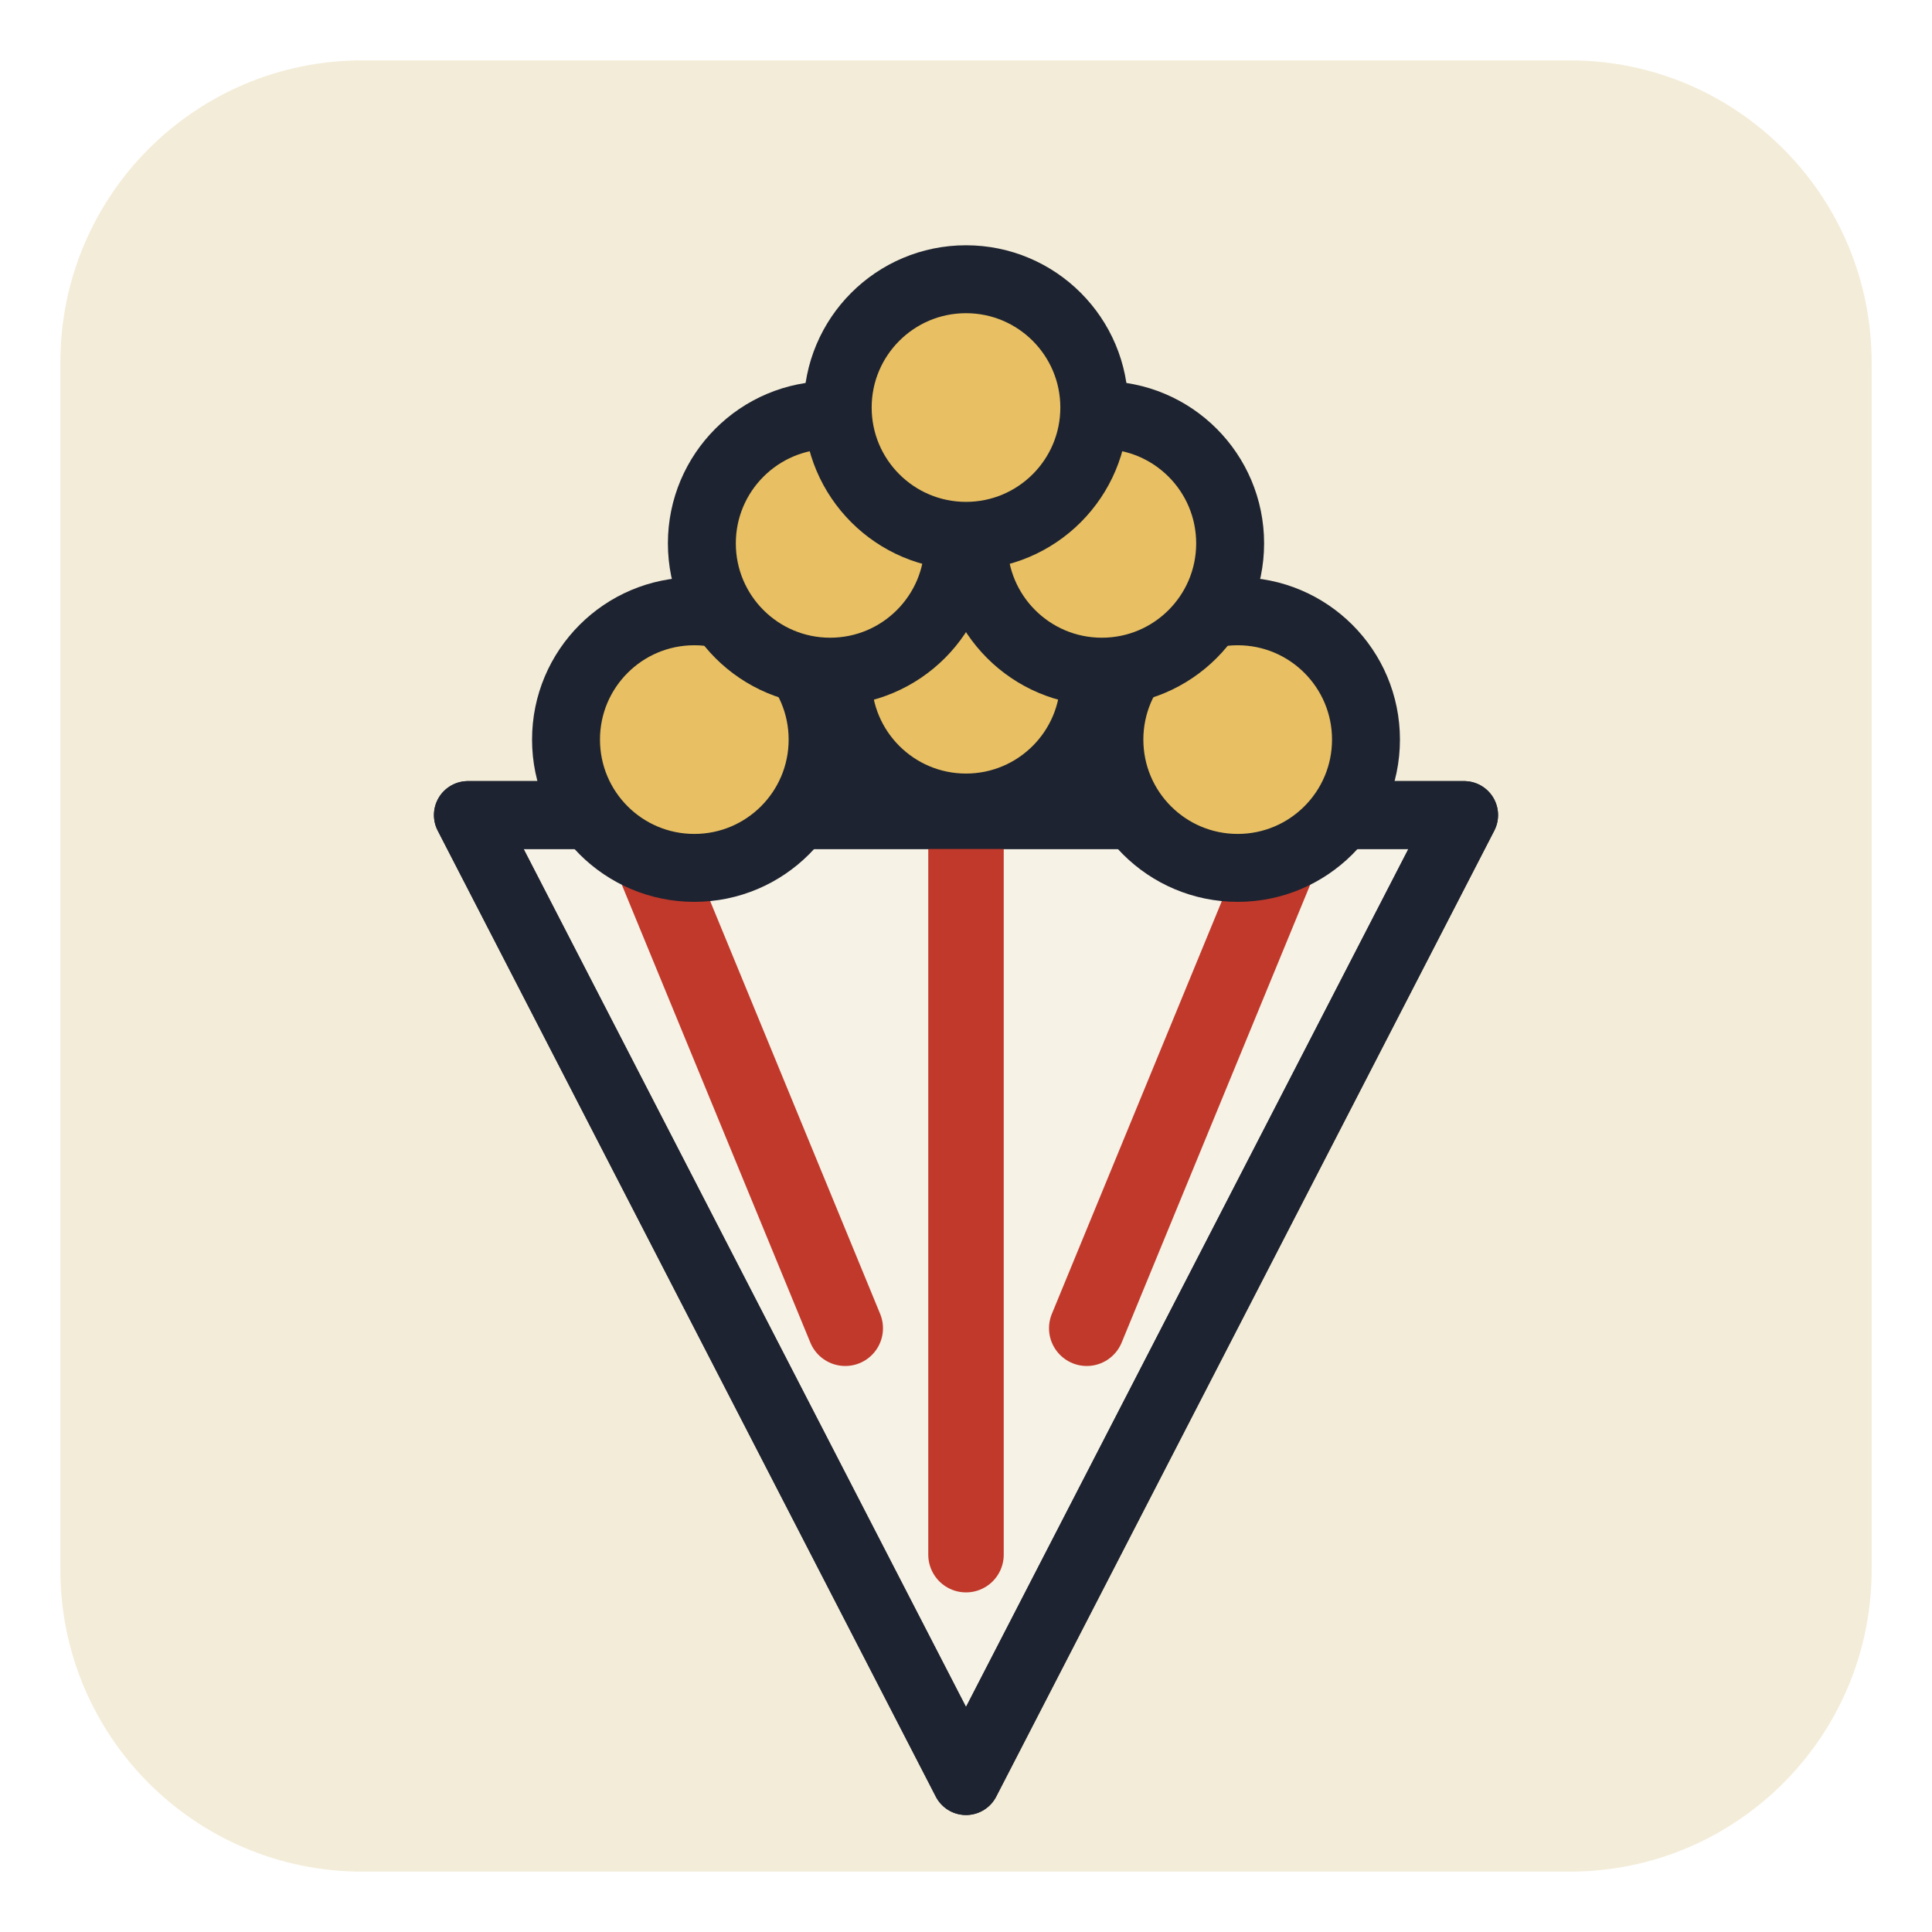
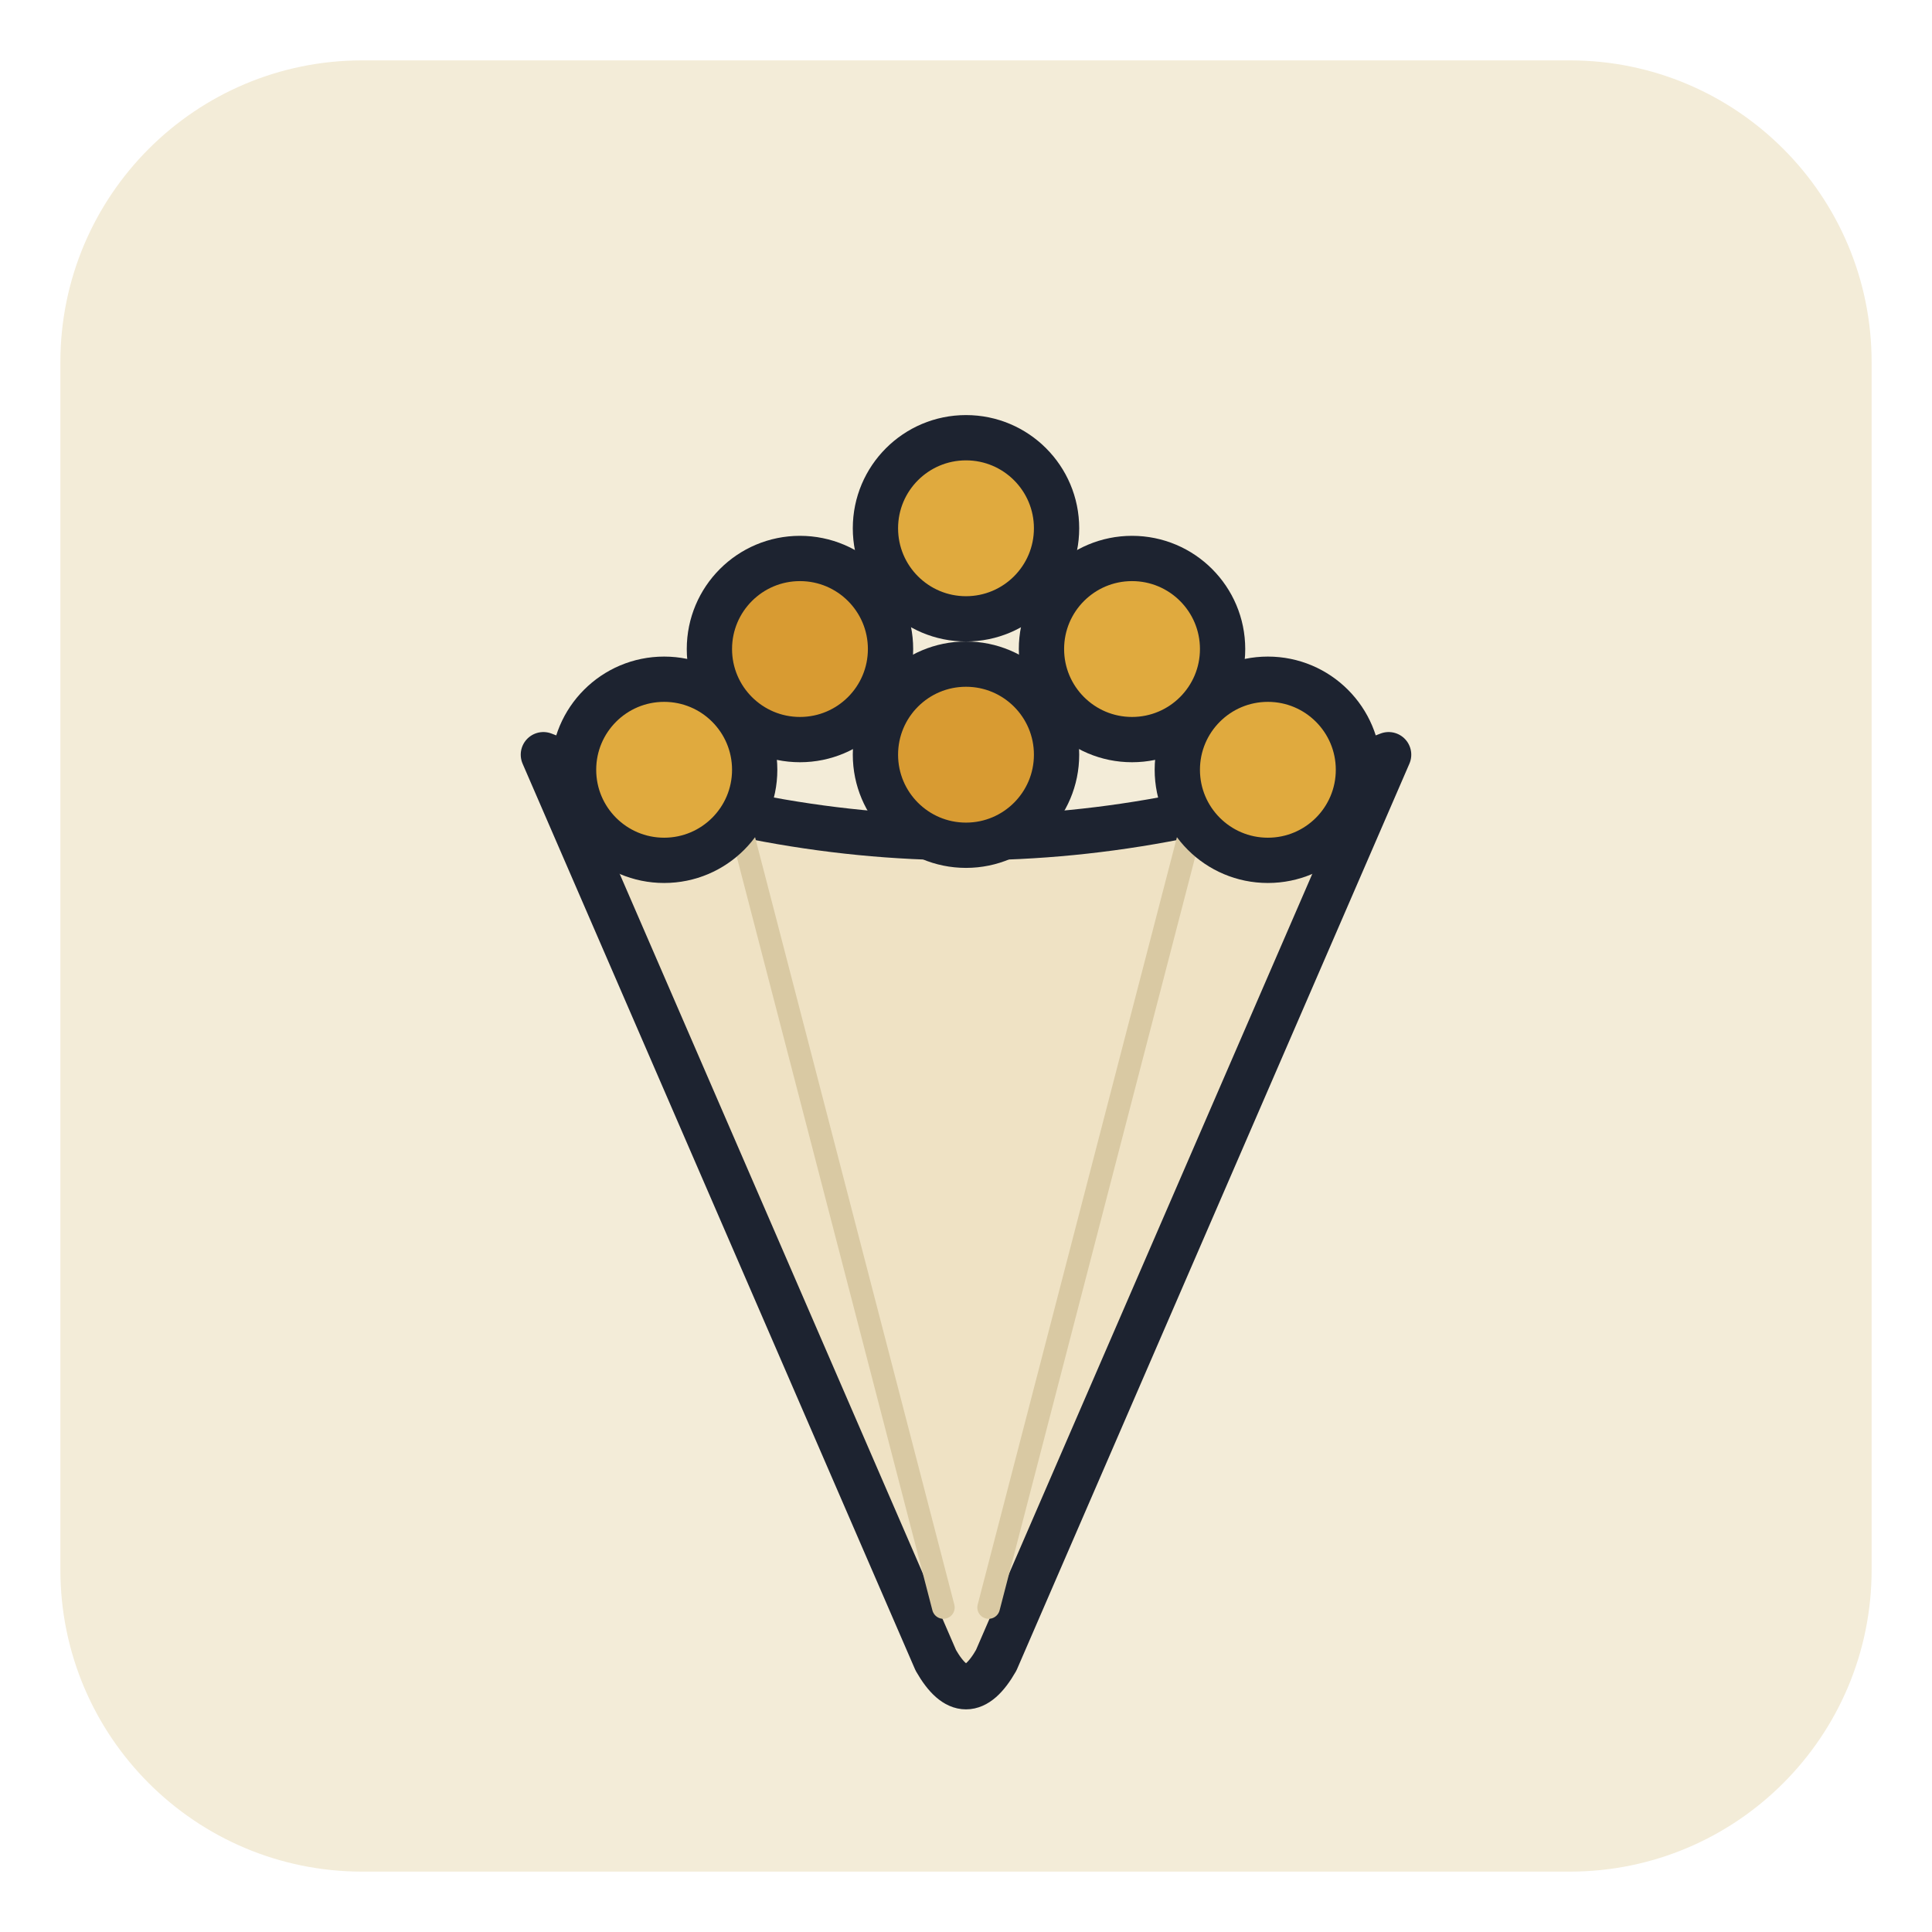
<svg xmlns="http://www.w3.org/2000/svg" width="256" height="256" viewBox="0 0 256 256">
  <rect x="8" y="8" width="240" height="240" rx="40" fill="#f3ecd8" />
-   <g stroke="#1d2330" stroke-width="9" stroke-linejoin="round" stroke-linecap="round">
-     <path d="M62 108 L194 108 L128 236 Z" fill="#f7f2e6" />
-     <path d="M84 108 L112 176 M128 108 L128 206 M172 108 L144 176" stroke="#c0392b" stroke-width="10" />
-     <path d="M62 108 L194 108 L128 236 Z" fill="none" />
-     <circle cx="92" cy="98" r="17" fill="#e8bf62" />
-     <circle cx="128" cy="90" r="17" fill="#e8bf62" />
-     <circle cx="164" cy="98" r="17" fill="#e8bf62" />
-     <circle cx="110" cy="72" r="17" fill="#e8bf62" />
-     <circle cx="146" cy="72" r="17" fill="#e8bf62" />
-     <circle cx="128" cy="54" r="17" fill="#e8bf62" />
+   <g stroke="#1d2330" stroke-width="6" stroke-linejoin="round" stroke-linecap="round">
+     <path d="M72 100 Q128 122 184 100 L132 220 Q128 227 124 220 Z" fill="#efe2c4" />
+     <path d="M98 109 L125 213 M158 109 L131 213" fill="none" stroke="#d9c9a3" stroke-width="3" />
+     <circle cx="128" cy="70" r="12" fill="#e0aa3e" />
+     <circle cx="106" cy="86" r="12" fill="#d89b32" />
+     <circle cx="150" cy="86" r="12" fill="#e0aa3e" />
+     <circle cx="88" cy="102" r="12" fill="#e0aa3e" />
+     <circle cx="128" cy="100" r="12" fill="#d89b32" />
+     <circle cx="168" cy="102" r="12" fill="#e0aa3e" />
  </g>
</svg>
